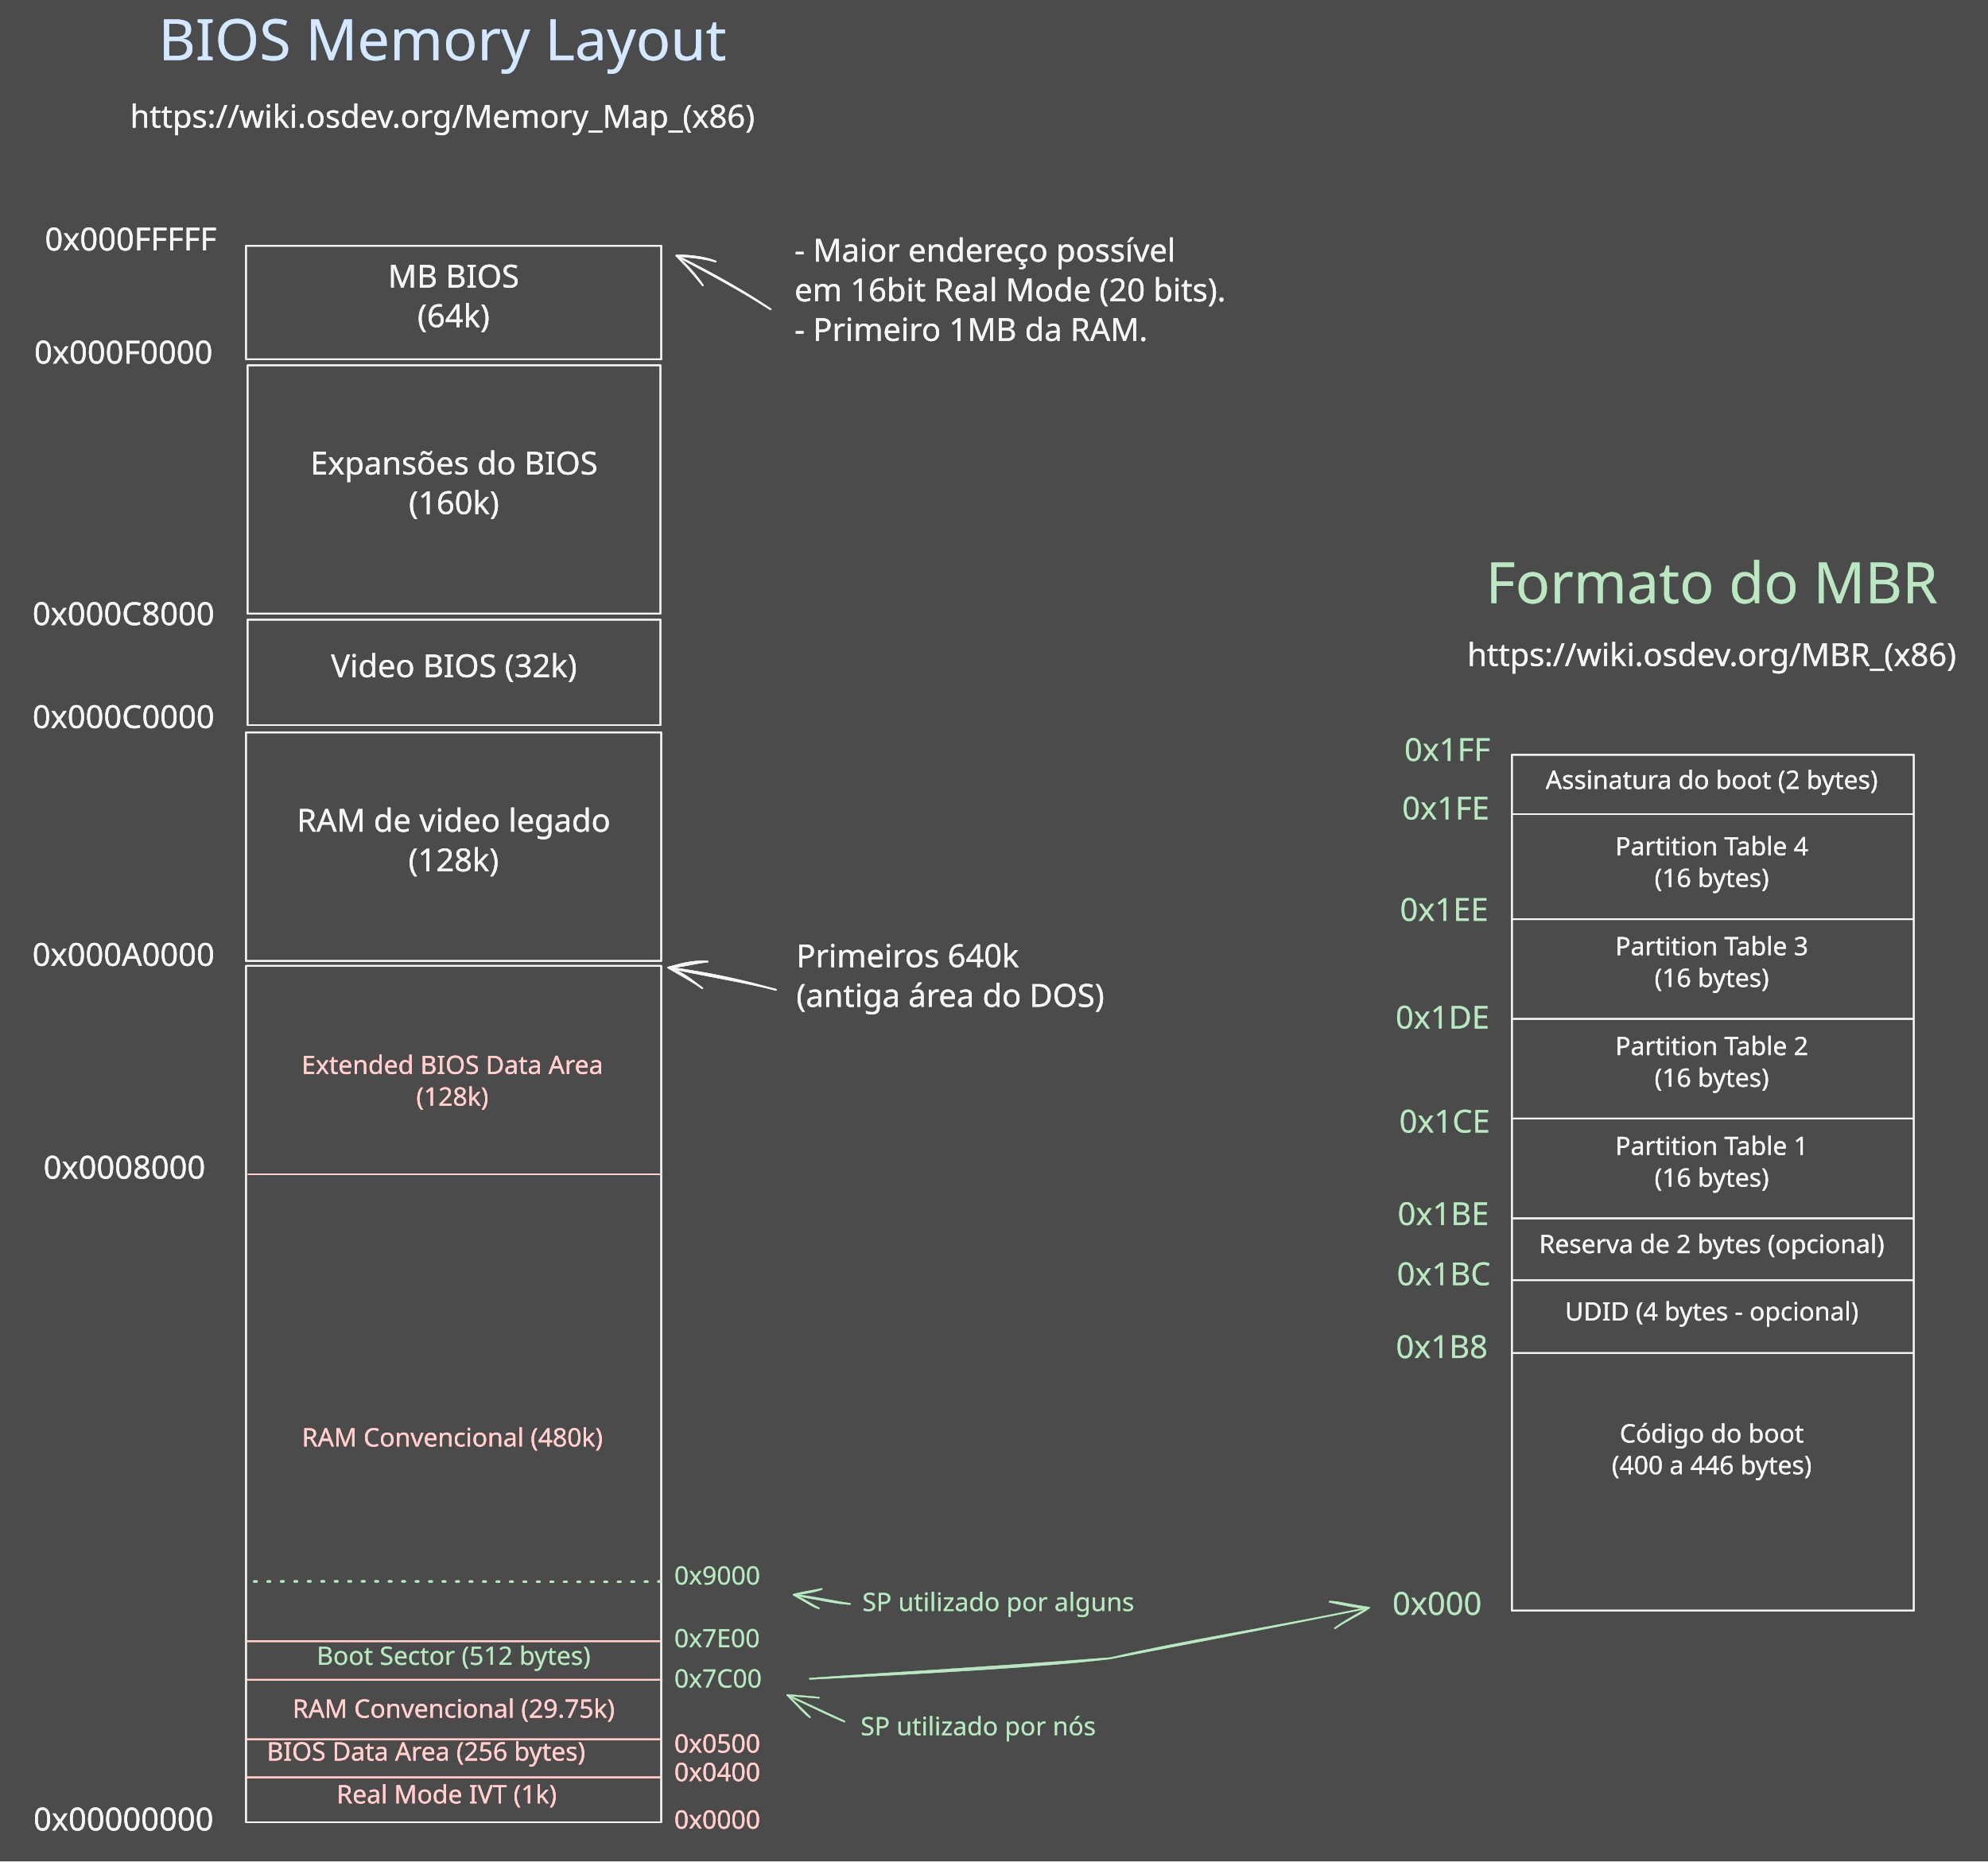
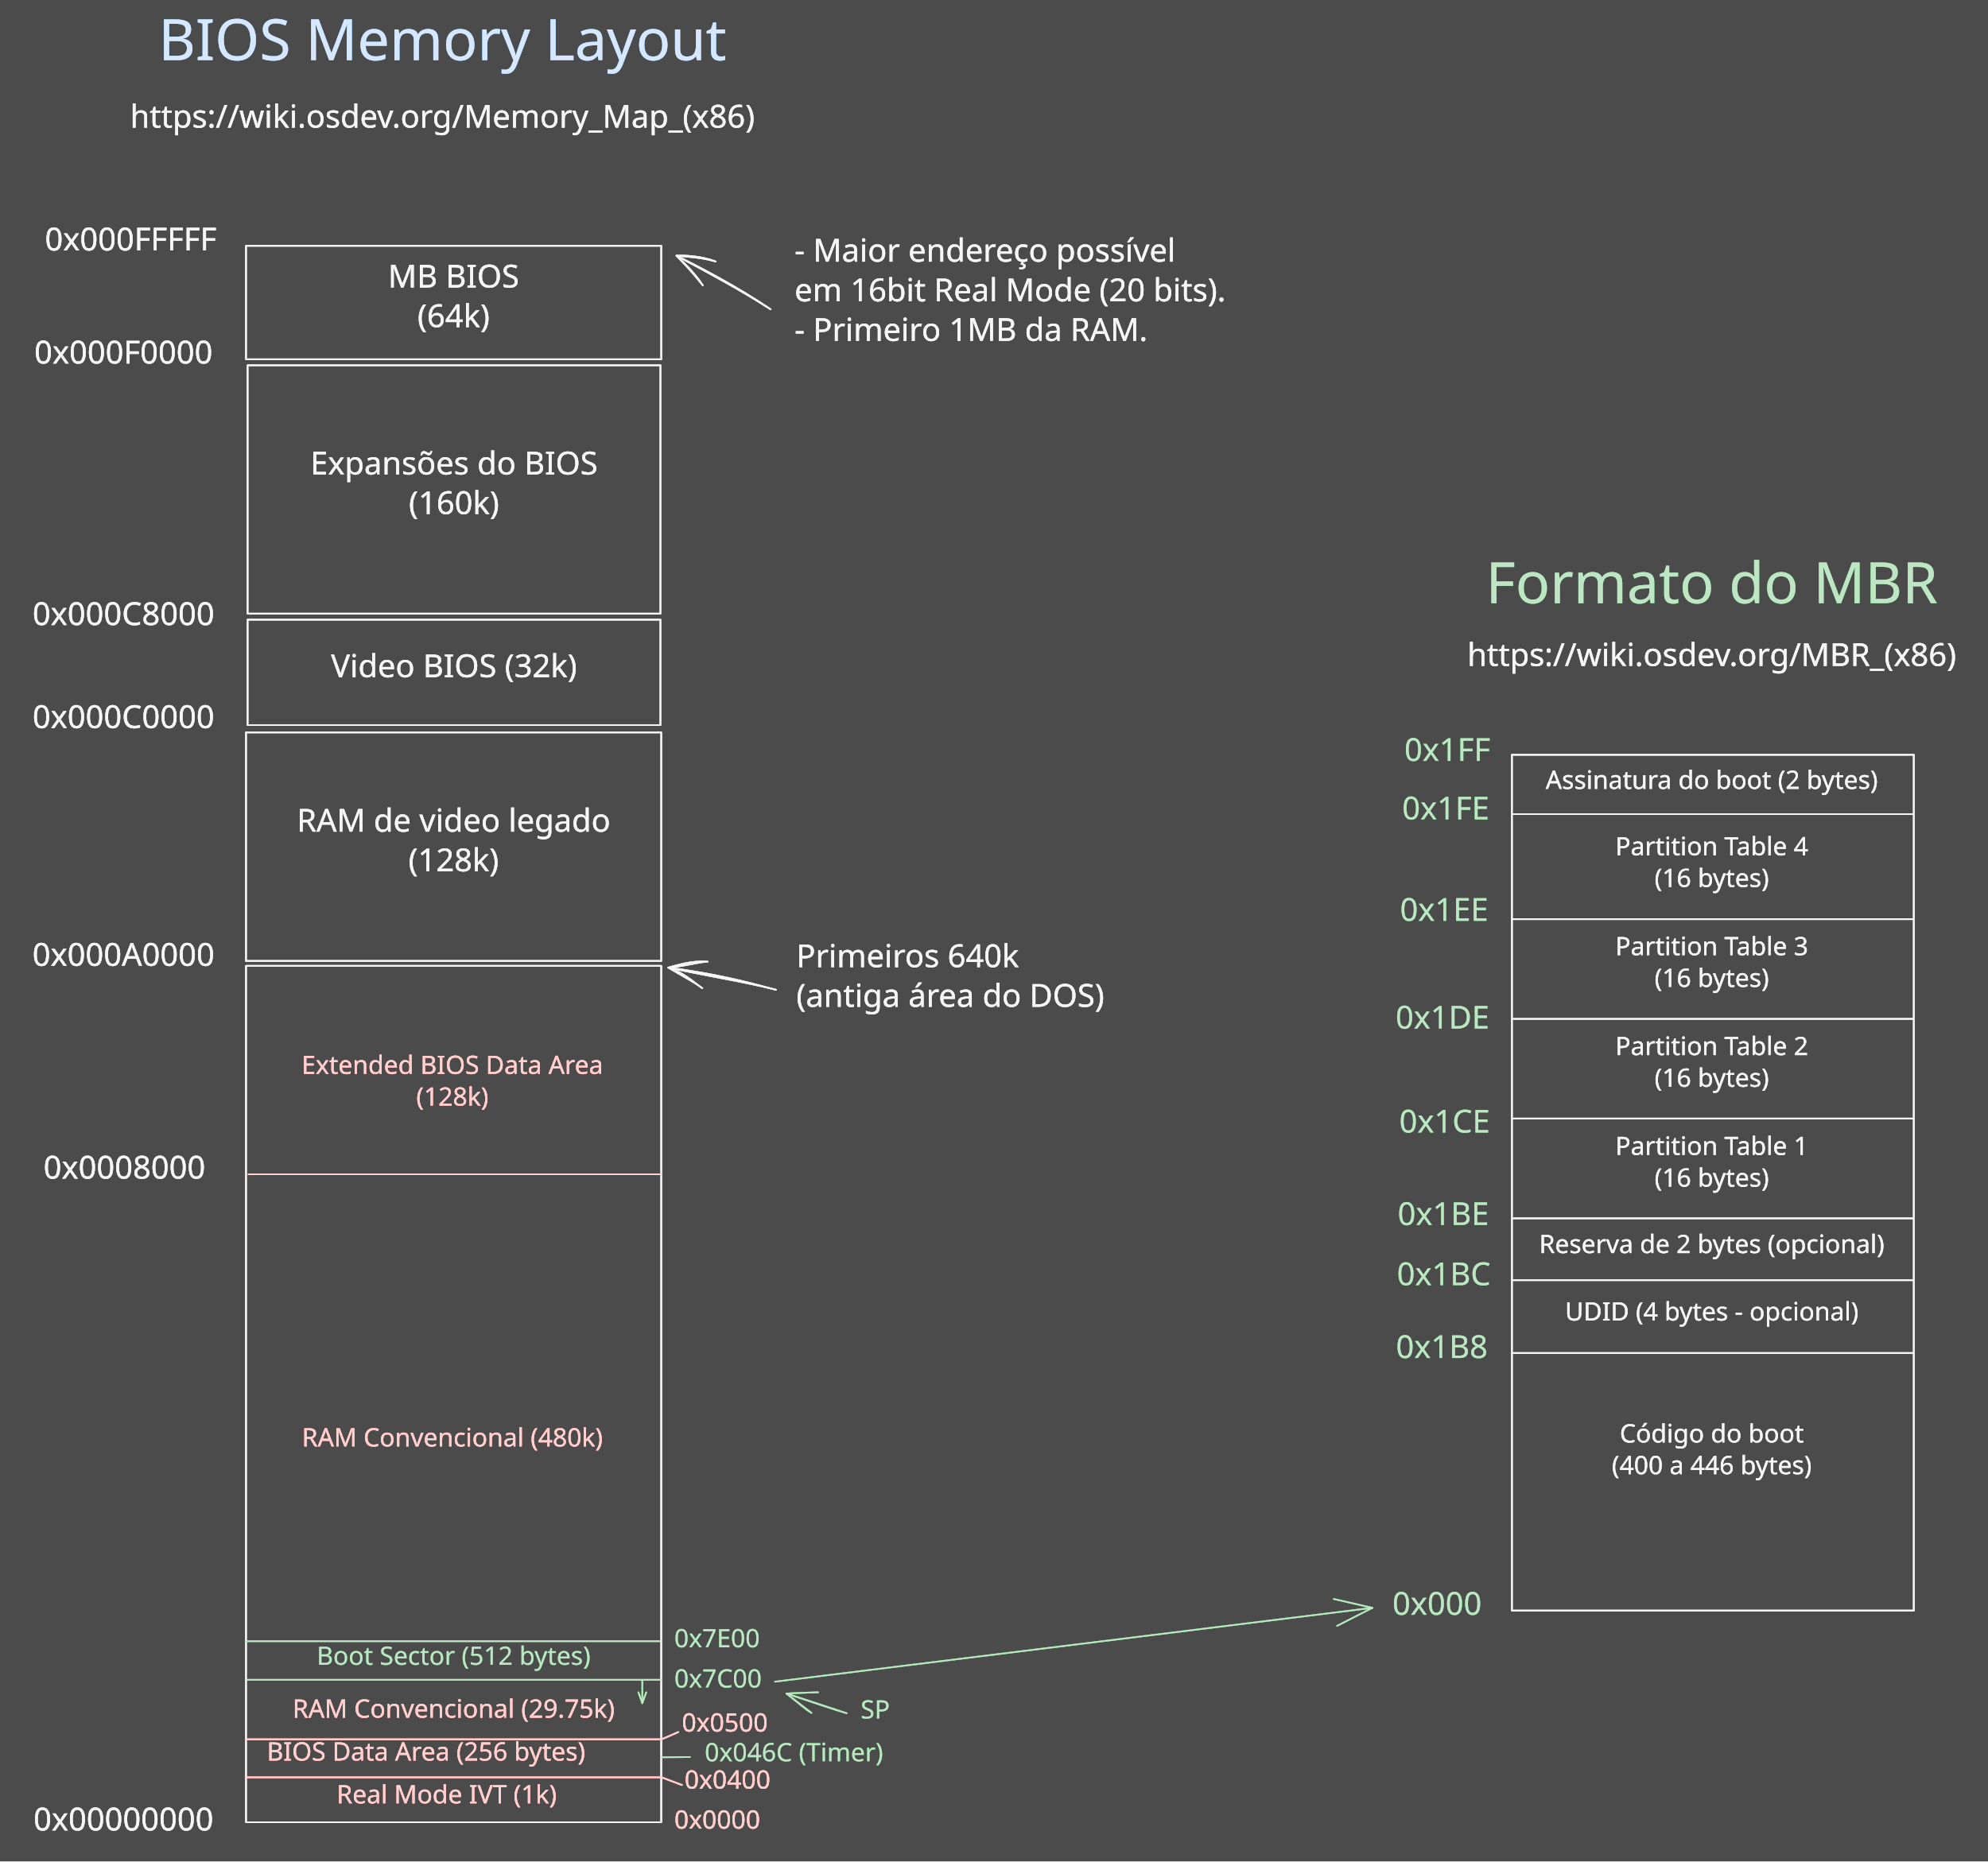
<svg xmlns="http://www.w3.org/2000/svg" version="1.1" viewBox="0 0 1253.99 1174.3" width="2507.981" height="2348.6" filter="invert(93%) hue-rotate(180deg)">
  <defs>
    <style class="style-fonts">
      @font-face {
        font-family: "Virgil";
        src: url("https://excalidraw.com/Virgil.woff2");
      }
      @font-face {
        font-family: "Cascadia";
        src: url("https://excalidraw.com/Cascadia.woff2");
      }
      @font-face {
        font-family: "Assistant";
        src: url("https://excalidraw.com/Assistant-Regular.woff2");
      }
    </style>
  </defs>
  <rect x="0" y="0" width="1253.99" height="1174.3" fill="#ffffff" />
  <g stroke-linecap="round" transform="translate(155.17 155.0708) rotate(0 130.963 35.80761)">
    <path d="M0 0 C76.74 0, 153.48 0, 261.93 0 M0 0 C93.9 0, 187.81 0, 261.93 0 M261.93 0 C261.93 18.02, 261.93 36.04, 261.93 71.62 M261.93 0 C261.93 19.91, 261.93 39.82, 261.93 71.62 M261.93 71.62 C170.5 71.62, 79.08 71.62, 0 71.62 M261.93 71.62 C195.09 71.62, 128.25 71.62, 0 71.62 M0 71.62 C0 45.66, 0 19.71, 0 0 M0 71.62 C0 46.85, 0 22.09, 0 0" stroke="#1e1e1e" stroke-width="1" fill="none" />
  </g>
  <g transform="translate(240.1497 165.8785) rotate(0 45.98333 25)">
    <text x="45.983" y="0" font-family="Virgil, Segoe UI Emoji" font-size="20px" fill="#1e1e1e" text-anchor="middle" style="white-space: pre;" direction="ltr" dominant-baseline="text-before-edge">MB BIOS</text>
    <text x="45.983" y="25" font-family="Virgil, Segoe UI Emoji" font-size="20px" fill="#1e1e1e" text-anchor="middle" style="white-space: pre;" direction="ltr" dominant-baseline="text-before-edge">(64k)</text>
  </g>
  <g stroke-linecap="round" transform="translate(155.17 462.0708) rotate(0 130.963 72.10149)">
    <path d="M0 0 C77.11 0, 154.22 0, 261.93 0 M0 0 C60.72 0, 121.43 0, 261.93 0 M261.93 0 C261.93 39.38, 261.93 78.76, 261.93 144.2 M261.93 0 C261.93 34.51, 261.93 69.02, 261.93 144.2 M261.93 144.2 C197.81 144.2, 133.69 144.2, 0 144.2 M261.93 144.2 C182.59 144.2, 103.26 144.2, 0 144.2 M0 144.2 C0 100.81, 0 57.42, 0 0 M0 144.2 C0 113.55, 0 82.9, 0 0" stroke="#1e1e1e" stroke-width="1" fill="none" />
  </g>
  <g transform="translate(183.8413 509.1723) rotate(0 102.2917 25)">
    <text x="102.292" y="0" font-family="Virgil, Segoe UI Emoji" font-size="20px" fill="#1e1e1e" text-anchor="middle" style="white-space: pre;" direction="ltr" dominant-baseline="text-before-edge">RAM de video legado</text>
    <text x="102.292" y="25" font-family="Virgil, Segoe UI Emoji" font-size="20px" fill="#1e1e1e" text-anchor="middle" style="white-space: pre;" direction="ltr" dominant-baseline="text-before-edge">(128k)</text>
  </g>
  <g stroke-linecap="round" transform="translate(155.17 609.3769) rotate(0 130.963 270.1354)">
    <path d="M0 0 C96.2 0, 192.39 0, 261.93 0 M0 0 C88.13 0, 176.26 0, 261.93 0 M261.93 0 C261.93 149.94, 261.93 299.88, 261.93 540.27 M261.93 0 C261.93 195.91, 261.93 391.83, 261.93 540.27 M261.93 540.27 C195.33 540.27, 128.73 540.27, 0 540.27 M261.93 540.27 C184.02 540.27, 106.11 540.27, 0 540.27 M0 540.27 C0 373.95, 0 207.62, 0 0 M0 540.27 C0 360.76, 0 181.25, 0 0" stroke="#1e1e1e" stroke-width="1" fill="none" />
  </g>
  <g transform="translate(20.60001 142.4719) rotate(0 61.85833 12.5)">
    <text x="61.858" y="0" font-family="Virgil, Segoe UI Emoji" font-size="20px" fill="#1e1e1e" text-anchor="middle" style="white-space: pre;" direction="ltr" dominant-baseline="text-before-edge">0x000FFFFF</text>
  </g>
  <g transform="translate(501.195 149.5415) rotate(0 147.375 37.5)">
    <text x="0" y="0" font-family="Virgil, Segoe UI Emoji" font-size="20px" fill="#1e1e1e" text-anchor="start" style="white-space: pre;" direction="ltr" dominant-baseline="text-before-edge">- Maior endereço possível</text>
    <text x="0" y="25" font-family="Virgil, Segoe UI Emoji" font-size="20px" fill="#1e1e1e" text-anchor="start" style="white-space: pre;" direction="ltr" dominant-baseline="text-before-edge">em 16bit Real Mode (20 bits).</text>
    <text x="0" y="50" font-family="Virgil, Segoe UI Emoji" font-size="20px" fill="#1e1e1e" text-anchor="start" style="white-space: pre;" direction="ltr" dominant-baseline="text-before-edge">- Primeiro 1MB da RAM.</text>
  </g>
  <g transform="translate(11.46667 213.8088) rotate(0 66.425 12.5)">
    <text x="66.425" y="0" font-family="Virgil, Segoe UI Emoji" font-size="20px" fill="#1e1e1e" text-anchor="middle" style="white-space: pre;" direction="ltr" dominant-baseline="text-before-edge">0x000F0000</text>
  </g>
  <g transform="translate(10.76667 443.8088) rotate(0 67.125 12.5)">
    <text x="67.125" y="0" font-family="Virgil, Segoe UI Emoji" font-size="20px" fill="#1e1e1e" text-anchor="middle" style="white-space: pre;" direction="ltr" dominant-baseline="text-before-edge">0x000C0000</text>
  </g>
  <g transform="translate(10 378.8088) rotate(0 67.89167 12.5)">
    <text x="67.892" y="0" font-family="Virgil, Segoe UI Emoji" font-size="20px" fill="#1e1e1e" text-anchor="middle" style="white-space: pre;" direction="ltr" dominant-baseline="text-before-edge">0x000C8000</text>
  </g>
  <g transform="translate(10.65 593.8088) rotate(0 67.24167 12.5)">
    <text x="67.242" y="0" font-family="Virgil, Segoe UI Emoji" font-size="20px" fill="#1e1e1e" text-anchor="middle" style="white-space: pre;" direction="ltr" dominant-baseline="text-before-edge">0x000A0000</text>
  </g>
  <g transform="translate(10.325 1139.3) rotate(0 67.56667 12.5)">
    <text x="67.567" y="0" font-family="Virgil, Segoe UI Emoji" font-size="20px" fill="#1e1e1e" text-anchor="middle" style="white-space: pre;" direction="ltr" dominant-baseline="text-before-edge">0x00000000</text>
  </g>
  <g transform="translate(873.3276 1003.252) rotate(0 33.15 12.5)">
    <text x="33.15" y="0" font-family="Virgil, Segoe UI Emoji" font-size="20px" fill="#2f9e44" text-anchor="middle" style="white-space: pre;" direction="ltr" dominant-baseline="text-before-edge">0x000</text>
  </g>
  <g transform="translate(879.3776 841.252) rotate(0 30.125 12.5)">
    <text x="30.125" y="0" font-family="Virgil, Segoe UI Emoji" font-size="20px" fill="#2f9e44" text-anchor="middle" style="white-space: pre;" direction="ltr" dominant-baseline="text-before-edge">0x1B8</text>
  </g>
  <g transform="translate(881.7942 795.3029) rotate(0 28.91667 12.5)">
    <text x="28.917" y="0" font-family="Virgil, Segoe UI Emoji" font-size="20px" fill="#2f9e44" text-anchor="middle" style="white-space: pre;" direction="ltr" dominant-baseline="text-before-edge">0x1BC</text>
  </g>
  <g transform="translate(881.1942 757.3537) rotate(0 29.21667 12.5)">
    <text x="29.217" y="0" font-family="Virgil, Segoe UI Emoji" font-size="20px" fill="#2f9e44" text-anchor="middle" style="white-space: pre;" direction="ltr" dominant-baseline="text-before-edge">0x1BE</text>
  </g>
  <g transform="translate(882.8442 699.0112) rotate(0 28.39167 12.5)">
    <text x="28.392" y="0" font-family="Virgil, Segoe UI Emoji" font-size="20px" fill="#2f9e44" text-anchor="middle" style="white-space: pre;" direction="ltr" dominant-baseline="text-before-edge">0x1CE</text>
  </g>
  <g transform="translate(880.1276 633.4046) rotate(0 29.75 12.5)">
    <text x="29.75" y="0" font-family="Virgil, Segoe UI Emoji" font-size="20px" fill="#2f9e44" text-anchor="middle" style="white-space: pre;" direction="ltr" dominant-baseline="text-before-edge">0x1DE</text>
  </g>
  <g transform="translate(882.2442 565.43) rotate(0 28.69167 12.5)">
    <text x="28.692" y="0" font-family="Virgil, Segoe UI Emoji" font-size="20px" fill="#2f9e44" text-anchor="middle" style="white-space: pre;" direction="ltr" dominant-baseline="text-before-edge">0x1EE</text>
  </g>
  <g transform="translate(884.2442 501.4555) rotate(0 27.69167 12.5)">
    <text x="27.692" y="0" font-family="Virgil, Segoe UI Emoji" font-size="20px" fill="#2f9e44" text-anchor="middle" style="white-space: pre;" direction="ltr" dominant-baseline="text-before-edge">0x1FE</text>
  </g>
  <g transform="translate(886.2442 464.5361) rotate(0 26.69167 12.5)">
    <text x="26.692" y="0" font-family="Virgil, Segoe UI Emoji" font-size="20px" fill="#2f9e44" text-anchor="middle" style="white-space: pre;" direction="ltr" dominant-baseline="text-before-edge">0x1FF</text>
  </g>
  <g transform="translate(961.9736 485.283) rotate(0 117.7833 10)">
    <text x="117.783" y="0" font-family="Virgil, Segoe UI Emoji" font-size="16px" fill="#1e1e1e" text-anchor="middle" style="white-space: pre;" direction="ltr" dominant-baseline="text-before-edge">Assinatura do boot (2 bytes)</text>
  </g>
  <g transform="translate(960.8486 778.134) rotate(0 118.9083 10)">
    <text x="118.908" y="0" font-family="Virgil, Segoe UI Emoji" font-size="16px" fill="#1e1e1e" text-anchor="middle" style="white-space: pre;" direction="ltr" dominant-baseline="text-before-edge">Reserva de 2 bytes (opcional)</text>
  </g>
  <g transform="translate(975.9902 820.6915) rotate(0 103.7667 10)">
    <text x="103.767" y="0" font-family="Virgil, Segoe UI Emoji" font-size="16px" fill="#1e1e1e" text-anchor="middle" style="white-space: pre;" direction="ltr" dominant-baseline="text-before-edge">UDID (4 bytes - opcional)</text>
  </g>
  <g transform="translate(1003.89 897.6337) rotate(0 75.86667 20)">
    <text x="75.867" y="0" font-family="Virgil, Segoe UI Emoji" font-size="16px" fill="#1e1e1e" text-anchor="middle" style="white-space: pre;" direction="ltr" dominant-baseline="text-before-edge">Código do boot</text>
    <text x="75.867" y="20" font-family="Virgil, Segoe UI Emoji" font-size="16px" fill="#1e1e1e" text-anchor="middle" style="white-space: pre;" direction="ltr" dominant-baseline="text-before-edge">(400 a 446 bytes)</text>
  </g>
  <g transform="translate(930.8736 352.6337) rotate(0 148.8833 22.5)">
    <text x="148.883" y="0" font-family="Virgil, Segoe UI Emoji" font-size="36px" fill="#2f9e44" text-anchor="middle" style="white-space: pre;" direction="ltr" dominant-baseline="text-before-edge">Formato do MBR</text>
  </g>
  <g transform="translate(915.5236 404.6337) rotate(0 164.2333 12.5)">
    <text x="164.233" y="0" font-family="Virgil, Segoe UI Emoji" font-size="20px" fill="#1e1e1e" text-anchor="middle" style="white-space: pre;" direction="ltr" dominant-baseline="text-before-edge">https://wiki.osdev.org/MBR_(x86)</text>
  </g>
  <g transform="translate(1009.565 527.1918) rotate(0 70.19167 20)">
    <text x="70.192" y="0" font-family="Virgil, Segoe UI Emoji" font-size="16px" fill="#1e1e1e" text-anchor="middle" style="white-space: pre;" direction="ltr" dominant-baseline="text-before-edge">Partition Table 4</text>
    <text x="70.192" y="20" font-family="Virgil, Segoe UI Emoji" font-size="16px" fill="#1e1e1e" text-anchor="middle" style="white-space: pre;" direction="ltr" dominant-baseline="text-before-edge">(16 bytes)</text>
  </g>
  <g transform="translate(1009.232 590.2111) rotate(0 70.525 20)">
    <text x="70.525" y="0" font-family="Virgil, Segoe UI Emoji" font-size="16px" fill="#1e1e1e" text-anchor="middle" style="white-space: pre;" direction="ltr" dominant-baseline="text-before-edge">Partition Table 3</text>
    <text x="70.525" y="20" font-family="Virgil, Segoe UI Emoji" font-size="16px" fill="#1e1e1e" text-anchor="middle" style="white-space: pre;" direction="ltr" dominant-baseline="text-before-edge">(16 bytes)</text>
  </g>
  <g transform="translate(1008.982 653.2303) rotate(0 70.775 20)">
    <text x="70.775" y="0" font-family="Virgil, Segoe UI Emoji" font-size="16px" fill="#1e1e1e" text-anchor="middle" style="white-space: pre;" direction="ltr" dominant-baseline="text-before-edge">Partition Table 2</text>
    <text x="70.775" y="20" font-family="Virgil, Segoe UI Emoji" font-size="16px" fill="#1e1e1e" text-anchor="middle" style="white-space: pre;" direction="ltr" dominant-baseline="text-before-edge">(16 bytes)</text>
  </g>
  <g transform="translate(1012.515 716.2496) rotate(0 67.24167 20)">
    <text x="67.242" y="0" font-family="Virgil, Segoe UI Emoji" font-size="16px" fill="#1e1e1e" text-anchor="middle" style="white-space: pre;" direction="ltr" dominant-baseline="text-before-edge">Partition Table 1</text>
    <text x="67.242" y="20" font-family="Virgil, Segoe UI Emoji" font-size="16px" fill="#1e1e1e" text-anchor="middle" style="white-space: pre;" direction="ltr" dominant-baseline="text-before-edge">(16 bytes)</text>
  </g>
  <g transform="translate(17.04926 728.067) rotate(0 61.45 12.5)">
    <text x="61.45" y="0" font-family="Virgil, Segoe UI Emoji" font-size="20px" fill="#1e1e1e" text-anchor="middle" style="white-space: pre;" direction="ltr" dominant-baseline="text-before-edge">0x0008000</text>
  </g>
  <g transform="translate(425.325 1141.255) rotate(0 32 10)">
    <text x="0" y="0" font-family="Virgil, Segoe UI Emoji" font-size="16px" fill="#e03131" text-anchor="start" style="white-space: pre;" direction="ltr" dominant-baseline="text-before-edge">0x0000</text>
  </g>
  <g transform="translate(212.3504 1125.313) rotate(0 75.725 10)">
    <text x="0" y="0" font-family="Virgil, Segoe UI Emoji" font-size="16px" fill="#e03131" text-anchor="start" style="white-space: pre;" direction="ltr" dominant-baseline="text-before-edge">Real Mode IVT (1k)</text>
  </g>
  <g transform="translate(168.3504 1098.313) rotate(0 119.5 10)">
    <text x="0" y="0" font-family="Virgil, Segoe UI Emoji" font-size="16px" fill="#e03131" text-anchor="start" style="white-space: pre;" direction="ltr" dominant-baseline="text-before-edge">BIOS Data Area (256 bytes)</text>
  </g>
  <g transform="translate(182.4513 1071.261) rotate(0 103.7 10)">
    <text x="103.7" y="0" font-family="Virgil, Segoe UI Emoji" font-size="16px" fill="#e03131" text-anchor="middle" style="white-space: pre;" direction="ltr" dominant-baseline="text-before-edge">RAM Convencional (29.75k)</text>
  </g>
  <g transform="translate(186.9257 900.134) rotate(0 98.425 10)">
    <text x="98.425" y="0" font-family="Virgil, Segoe UI Emoji" font-size="16px" fill="#e03131" text-anchor="middle" style="white-space: pre;" direction="ltr" dominant-baseline="text-before-edge">RAM Convencional (480k)</text>
  </g>
  <g transform="translate(176.684 665.134) rotate(0 108.6667 20)">
    <text x="108.667" y="0" font-family="Virgil, Segoe UI Emoji" font-size="16px" fill="#e03131" text-anchor="middle" style="white-space: pre;" direction="ltr" dominant-baseline="text-before-edge">Extended BIOS Data Area</text>
    <text x="108.667" y="20" font-family="Virgil, Segoe UI Emoji" font-size="16px" fill="#e03131" text-anchor="middle" style="white-space: pre;" direction="ltr" dominant-baseline="text-before-edge">(128k)</text>
  </g>
  <g transform="translate(189.4263 1037.914) rotate(0 96.725 10)">
    <text x="96.725" y="0" font-family="Virgil, Segoe UI Emoji" font-size="16px" fill="#2f9e44" text-anchor="middle" style="white-space: pre;" direction="ltr" dominant-baseline="text-before-edge">Boot Sector (512 bytes)</text>
  </g>
-   <g transform="translate(425.325 1111.255) rotate(0 31.61667 10)">
+   <g transform="translate(431.798 1116.039) rotate(0 31.61667 10)">
    <text x="0" y="0" font-family="Virgil, Segoe UI Emoji" font-size="16px" fill="#e03131" text-anchor="start" style="white-space: pre;" direction="ltr" dominant-baseline="text-before-edge">0x0400</text>
  </g>
-   <g transform="translate(425.325 1093.255) rotate(0 31.44167 10)">
+   <g transform="translate(430.1094 1080.027) rotate(0 31.44167 10)">
    <text x="0" y="0" font-family="Virgil, Segoe UI Emoji" font-size="16px" fill="#e03131" text-anchor="start" style="white-space: pre;" direction="ltr" dominant-baseline="text-before-edge">0x0500</text>
  </g>
  <g transform="translate(425.325 1052.255) rotate(0 30.45 10)">
    <text x="0" y="0" font-family="Virgil, Segoe UI Emoji" font-size="16px" fill="#2f9e44" text-anchor="start" style="white-space: pre;" direction="ltr" dominant-baseline="text-before-edge">0x7C00</text>
  </g>
  <g transform="translate(425.325 1026.854) rotate(0 30.69167 10)">
    <text x="0" y="0" font-family="Virgil, Segoe UI Emoji" font-size="16px" fill="#2f9e44" text-anchor="start" style="white-space: pre;" direction="ltr" dominant-baseline="text-before-edge">0x7E00</text>
-   </g>
-   <g transform="translate(425.325 987.2547) rotate(0 31.375 10)">
-     <text x="0" y="0" font-family="Virgil, Segoe UI Emoji" font-size="16px" fill="#2f9e44" text-anchor="start" style="white-space: pre;" direction="ltr" dominant-baseline="text-before-edge">0x9000</text>
  </g>
  <g stroke-linecap="round" transform="translate(156.167 230.4554) rotate(0 130.2049 78.34888)">
    <path d="M0 0 C76.83 0, 153.65 0, 260.41 0 M0 0 C53.57 0, 107.14 0, 260.41 0 M260.41 0 C260.41 47.76, 260.41 95.53, 260.41 156.7 M260.41 0 C260.41 62.22, 260.41 124.44, 260.41 156.7 M260.41 156.7 C186.6 156.7, 112.79 156.7, 0 156.7 M260.41 156.7 C176.5 156.7, 92.6 156.7, 0 156.7 M0 156.7 C0 119.15, 0 81.61, 0 0 M0 156.7 C0 105.34, 0 53.98, 0 0" stroke="#1e1e1e" stroke-width="1" fill="none" />
  </g>
  <g transform="translate(188.5802 283.8043) rotate(0 97.79166 25)">
    <text x="97.792" y="0" font-family="Virgil, Segoe UI Emoji" font-size="20px" fill="#1e1e1e" text-anchor="middle" style="white-space: pre;" direction="ltr" dominant-baseline="text-before-edge">Expansões do BIOS</text>
    <text x="97.792" y="25" font-family="Virgil, Segoe UI Emoji" font-size="20px" fill="#1e1e1e" text-anchor="middle" style="white-space: pre;" direction="ltr" dominant-baseline="text-before-edge">(160k)</text>
  </g>
  <g stroke-linecap="round" transform="translate(156.167 390.9406) rotate(0 130.2049 33.26421)">
    <path d="M0 0 C86.91 0, 173.82 0, 260.41 0 M0 0 C100.89 0, 201.77 0, 260.41 0 M260.41 0 C260.41 19.48, 260.41 38.96, 260.41 66.53 M260.41 0 C260.41 20.23, 260.41 40.46, 260.41 66.53 M260.41 66.53 C197.36 66.53, 134.31 66.53, 0 66.53 M260.41 66.53 C195.17 66.53, 129.93 66.53, 0 66.53 M0 66.53 C0 46.52, 0 26.5, 0 0 M0 66.53 C0 50.07, 0 33.6, 0 0" stroke="#1e1e1e" stroke-width="1" fill="none" />
  </g>
  <g transform="translate(199.9302 411.7048) rotate(0 86.44167 12.5)">
    <text x="86.442" y="0" font-family="Virgil, Segoe UI Emoji" font-size="20px" fill="#1e1e1e" text-anchor="middle" style="white-space: pre;" direction="ltr" dominant-baseline="text-before-edge">Video BIOS (32k)</text>
  </g>
  <g stroke-linecap="round">
    <g transform="translate(416.5942 1121.349) rotate(0 -130.8228 0)">
      <path d="M0 0 C-102.96 0, -205.92 0, -261.65 0 M0 0 C-64.09 0, -128.18 0, -261.65 0" stroke="#e03131" stroke-width="1" fill="none" />
    </g>
  </g>
  <mask />
  <g stroke-linecap="round">
    <g transform="translate(416.5942 1097.349) rotate(0 -130.8228 0)">
      <path d="M0 0 C-86.56 0, -173.12 0, -261.65 0 M0 0 C-100.72 0, -201.44 0, -261.65 0" stroke="#e03131" stroke-width="1" fill="none" />
    </g>
  </g>
  <mask />
  <g stroke-linecap="round">
    <g transform="translate(417.3948 1059.798) rotate(0 -130.8228 0)">
-       <path d="M0 0 C-57.2 0, -114.39 0, -261.65 0 M0 0 C-62.32 0, -124.64 0, -261.65 0" stroke="#e03131" stroke-width="1" fill="none" />
+       <path d="M0 0 C-57.2 0, -114.39 0, -261.65 0 M0 0 C-62.32 0, -124.64 0, -261.65 0" stroke="#2f9e44" stroke-width="1" fill="none" />
    </g>
  </g>
  <mask />
  <g stroke-linecap="round">
    <g transform="translate(416.5942 1035.439) rotate(0 -130.8228 0)">
-       <path d="M0 0 C-71.18 0, -142.37 0, -261.65 0 M0 0 C-53.49 0, -106.98 0, -261.65 0" stroke="#e03131" stroke-width="1" fill="none" />
+       <path d="M0 0 C-71.18 0, -142.37 0, -261.65 0 M0 0 C-53.49 0, -106.98 0, -261.65 0" stroke="#2f9e44" stroke-width="1" fill="none" />
    </g>
  </g>
  <mask />
  <g stroke-linecap="round">
    <g transform="translate(417.2018 740.8397) rotate(0 -130.1858 0)">
      <path d="M0 0 C-103.7 0, -207.4 0, -260.37 0 M0 0 C-94.52 0, -189.05 0, -260.37 0" stroke="#e03131" stroke-width="1" fill="none" />
    </g>
  </g>
  <mask />
-   <g stroke-linecap="round">
-     <g transform="translate(536.1761 1011.915) rotate(0 -17.74409 -2.890197)">
-       <path d="M0 0 C-8.03 -0.42, -14.49 -1.85, -35.49 -5.78 M0 0 C-9.26 -1.22, -18.14 -3.58, -35.49 -5.78" stroke="#2f9e44" stroke-width="1" fill="none" />
-     </g>
-     <g transform="translate(536.1761 1011.915) rotate(0 -17.74409 -2.890197)">
-       <path d="M-17.88 -9.42 C-22.03 -7.97, -24.8 -7.37, -35.49 -5.78 M-17.88 -9.42 C-22.49 -8.2, -26.8 -8.04, -35.49 -5.78" stroke="#2f9e44" stroke-width="1" fill="none" />
-     </g>
-     <g transform="translate(536.1761 1011.915) rotate(0 -17.74409 -2.890197)">
-       <path d="M-19.66 2.75 C-23.48 1.61, -25.87 -0.38, -35.49 -5.78 M-19.66 2.75 C-23.88 0.85, -27.72 -2.12, -35.49 -5.78" stroke="#2f9e44" stroke-width="1" fill="none" />
-     </g>
-   </g>
-   <mask />
-   <g transform="translate(543.9512 1003.968) rotate(0 91.58334 10)">
-     <text x="0" y="0" font-family="Virgil, Segoe UI Emoji" font-size="16px" fill="#2f9e44" text-anchor="start" style="white-space: pre;" direction="ltr" dominant-baseline="text-before-edge">SP utilizado por alguns</text>
-   </g>
-   <g transform="translate(542.8584 1082.365) rotate(0 80.03333 10)">
-     <text x="0" y="0" font-family="Virgil, Segoe UI Emoji" font-size="16px" fill="#2f9e44" text-anchor="start" style="white-space: pre;" direction="ltr" dominant-baseline="text-before-edge">SP utilizado por nós</text>
-   </g>
-   <g stroke-linecap="round">
-     <g transform="translate(532.6614 1086.116) rotate(0 -17.94425 -8.308318)">
-       <path d="M0 0 C-8.44 -3.4, -15.02 -6.91, -35.89 -16.62 M0 0 C-13.24 -6.13, -26.74 -12.52, -35.89 -16.62" stroke="#2f9e44" stroke-width="1" fill="none" />
-     </g>
-     <g transform="translate(532.6614 1086.116) rotate(0 -17.94425 -8.308318)">
-       <path d="M-16.18 -15.05 C-21.21 -15.41, -24.48 -15.83, -35.89 -16.62 M-16.18 -15.05 C-23.45 -15.61, -30.97 -16.43, -35.89 -16.62" stroke="#2f9e44" stroke-width="1" fill="none" />
-     </g>
-     <g transform="translate(532.6614 1086.116) rotate(0 -17.94425 -8.308318)">
-       <path d="M-21.79 -2.75 C-25.72 -5.65, -27.84 -8.6, -35.89 -16.62 M-21.79 -2.75 C-26.98 -7.85, -32.42 -13.22, -35.89 -16.62" stroke="#2f9e44" stroke-width="1" fill="none" />
+   <g transform="translate(542.8584 1071.782) rotate(0 10.15833 10)">
+     <text x="0" y="0" font-family="Virgil, Segoe UI Emoji" font-size="16px" fill="#2f9e44" text-anchor="start" style="white-space: pre;" direction="ltr" dominant-baseline="text-before-edge">SP</text>
+   </g>
+   <g stroke-linecap="round">
+     <g transform="translate(534.0724 1080.887) rotate(0 -19.00256 -6.201409)">
+       <path d="M0 0 C-8.85 -2.52, -15.87 -5.17, -38.01 -12.4 M0 0 C-14.03 -4.57, -28.31 -9.4, -38.01 -12.4" stroke="#2f9e44" stroke-width="1" fill="none" />
+     </g>
+     <g transform="translate(534.0724 1080.887) rotate(0 -19.00256 -6.201409)">
+       <path d="M-18.03 -13.21 C-23.12 -13.08, -26.43 -13.01, -38.01 -12.4 M-18.03 -13.21 C-25.41 -12.88, -33.03 -12.83, -38.01 -12.4" stroke="#2f9e44" stroke-width="1" fill="none" />
+     </g>
+     <g transform="translate(534.0724 1080.887) rotate(0 -19.00256 -6.201409)">
+       <path d="M-22.19 -0.18 C-26.48 -2.74, -28.93 -5.35, -38.01 -12.4 M-22.19 -0.18 C-28.01 -4.67, -34.09 -9.43, -38.01 -12.4" stroke="#2f9e44" stroke-width="1" fill="none" />
    </g>
  </g>
  <mask />
  <g stroke-linecap="round">
    <g transform="translate(486.1085 195.1495) rotate(0 -29.6863 -16.91131)">
      <path d="M0 0 C-22.77 -15.39, -46.66 -27.49, -59.37 -33.82 M0 0 C-12.66 -8.06, -24.5 -15.23, -59.37 -33.82" stroke="#1e1e1e" stroke-width="1" fill="none" />
    </g>
    <g transform="translate(486.1085 195.1495) rotate(0 -29.6863 -16.91131)">
      <path d="M-34.64 -30.15 C-43.83 -33.64, -54.32 -34.08, -59.37 -33.82 M-34.64 -30.15 C-40.15 -31.77, -44.81 -32.68, -59.37 -33.82" stroke="#1e1e1e" stroke-width="1" fill="none" />
    </g>
    <g transform="translate(486.1085 195.1495) rotate(0 -29.6863 -16.91131)">
      <path d="M-42.79 -15.11 C-48.92 -24.37, -56.26 -30.62, -59.37 -33.82 M-42.79 -15.11 C-46.59 -19.8, -49.56 -23.83, -59.37 -33.82" stroke="#1e1e1e" stroke-width="1" fill="none" />
    </g>
  </g>
  <mask />
  <g transform="translate(91.37648 10) rotate(0 187.6917 22.5)">
    <text x="187.692" y="0" font-family="Virgil, Segoe UI Emoji" font-size="36px" fill="#1971c2" text-anchor="middle" style="white-space: pre;" direction="ltr" dominant-baseline="text-before-edge">BIOS Memory Layout</text>
  </g>
  <g transform="translate(75.0348 65) rotate(0 204.0333 12.5)">
    <text x="204.033" y="0" font-family="Virgil, Segoe UI Emoji" font-size="20px" fill="#1e1e1e" text-anchor="middle" style="white-space: pre;" direction="ltr" dominant-baseline="text-before-edge">https://wiki.osdev.org/Memory_Map_(x86)</text>
  </g>
  <g transform="translate(502.3206 594.6591) rotate(0 107.8 25)">
    <text x="0" y="0" font-family="Virgil, Segoe UI Emoji" font-size="20px" fill="#1e1e1e" text-anchor="start" style="white-space: pre;" direction="ltr" dominant-baseline="text-before-edge">Primeiros 640k</text>
    <text x="0" y="25" font-family="Virgil, Segoe UI Emoji" font-size="20px" fill="#1e1e1e" text-anchor="start" style="white-space: pre;" direction="ltr" dominant-baseline="text-before-edge">(antiga área do DOS)</text>
  </g>
  <g stroke-linecap="round">
-     <g transform="translate(416.8445 997.772) rotate(0 -130.6846 0)">
-       <path d="M0 0 C-62.16 0.62, -125.72 -0.43, -261.37 0" stroke="#2f9e44" stroke-width="1.5" fill="none" stroke-dasharray="1.5 7" />
-     </g>
-   </g>
-   <mask />
-   <g stroke-linecap="round">
    <g transform="translate(489.456 624.46) rotate(0 -33.92067 -6.994021)">
      <path d="M0 0 C-20.48 -5.47, -37.38 -9.84, -67.84 -13.99 M0 0 C-17.4 -4.56, -34.28 -7.04, -67.84 -13.99" stroke="#1e1e1e" stroke-width="1" fill="none" />
    </g>
    <g transform="translate(489.456 624.46) rotate(0 -33.92067 -6.994021)">
      <path d="M-43.13 -17.77 C-51.32 -18.07, -55.91 -17.36, -67.84 -13.99 M-43.13 -17.77 C-49.44 -17.47, -55.07 -15.31, -67.84 -13.99" stroke="#1e1e1e" stroke-width="1" fill="none" />
    </g>
    <g transform="translate(489.456 624.46) rotate(0 -33.92067 -6.994021)">
      <path d="M-46.48 -1 C-53.69 -6.08, -57.33 -10.16, -67.84 -13.99 M-46.48 -1 C-51.77 -5.05, -56.52 -7.27, -67.84 -13.99" stroke="#1e1e1e" stroke-width="1" fill="none" />
    </g>
  </g>
  <mask />
  <g stroke-linecap="round" transform="translate(953.6734 476.1921) rotate(0 126.7583 269.9721)">
    <path d="M0 0 C98.67 0, 197.34 0, 253.52 0 M0 0 C89.92 0, 179.84 0, 253.52 0 M253.52 0 C253.52 120.36, 253.52 240.72, 253.52 539.94 M253.52 0 C253.52 159.79, 253.52 319.58, 253.52 539.94 M253.52 539.94 C154.91 539.94, 56.29 539.94, 0 539.94 M253.52 539.94 C192.99 539.94, 132.47 539.94, 0 539.94 M0 539.94 C0 340.05, 0 140.16, 0 0 M0 539.94 C0 326.84, 0 113.74, 0 0" stroke="#1e1e1e" stroke-width="1" fill="none" />
  </g>
  <g stroke-linecap="round">
    <g transform="translate(954.564 853.6424) rotate(0 126.2357 0)">
      <path d="M0 0 C89.68 0, 179.37 0, 252.47 0 M0 0 C64.74 0, 129.47 0, 252.47 0" stroke="#1e1e1e" stroke-width="1" fill="none" />
    </g>
  </g>
  <mask />
  <g stroke-linecap="round">
    <g transform="translate(954.564 807.6424) rotate(0 126.2357 0)">
      <path d="M0 0 C83.41 0, 166.81 0, 252.47 0 M0 0 C66.25 0, 132.49 0, 252.47 0" stroke="#1e1e1e" stroke-width="1" fill="none" />
    </g>
  </g>
  <mask />
  <g stroke-linecap="round">
    <g transform="translate(954.564 768.6424) rotate(0 126.2357 0)">
      <path d="M0 0 C95.64 0, 191.28 0, 252.47 0 M0 0 C67.18 0, 134.36 0, 252.47 0" stroke="#1e1e1e" stroke-width="1" fill="none" />
    </g>
  </g>
  <mask />
  <g stroke-linecap="round">
    <g transform="translate(954.564 705.7257) rotate(0 126.2357 0)">
      <path d="M0 0 C59.14 0, 118.28 0, 252.47 0 M0 0 C83.84 0, 167.68 0, 252.47 0" stroke="#1e1e1e" stroke-width="1" fill="none" />
    </g>
  </g>
  <mask />
  <g stroke-linecap="round">
    <g transform="translate(954.564 642.8091) rotate(0 126.2357 0)">
      <path d="M0 0 C100.23 0, 200.47 0, 252.47 0 M0 0 C79.77 0, 159.55 0, 252.47 0" stroke="#1e1e1e" stroke-width="1" fill="none" />
    </g>
  </g>
  <mask />
  <g stroke-linecap="round">
    <g transform="translate(954.564 579.8924) rotate(0 126.2357 0)">
      <path d="M0 0 C100.93 0, 201.87 0, 252.47 0 M0 0 C88.09 0, 176.18 0, 252.47 0" stroke="#1e1e1e" stroke-width="1" fill="none" />
    </g>
  </g>
  <mask />
  <g stroke-linecap="round">
    <g transform="translate(954.564 513.6424) rotate(0 126.2357 0)">
      <path d="M0 0 C94.23 0, 188.45 0, 252.47 0 M0 0 C56.03 0, 112.06 0, 252.47 0" stroke="#1e1e1e" stroke-width="1" fill="none" />
    </g>
  </g>
  <mask />
  <g stroke-linecap="round">
-     <g transform="translate(510.8303 1059.128) rotate(0 176.2994 -22.40594)">
-       <path d="M0 0 C73.91 -3.68, 151.26 -8.1, 189.86 -12.97 M0 0 C48.02 -3.43, 94.95 -5.73, 189.86 -12.97 M189.86 -12.97 C236.69 -24, 286.77 -31.22, 352.6 -44.81 M189.86 -12.97 C235.41 -21.86, 282.27 -30.58, 352.6 -44.81" stroke="#2f9e44" stroke-width="1" fill="none" />
-     </g>
-     <g transform="translate(510.8303 1059.128) rotate(0 176.2994 -22.40594)">
-       <path d="M331.23 -31.83 C337.87 -36.72, 347.95 -41.14, 352.6 -44.81 M331.23 -31.83 C336.78 -35.93, 341.24 -38.24, 352.6 -44.81" stroke="#2f9e44" stroke-width="1" fill="none" />
-     </g>
-     <g transform="translate(510.8303 1059.128) rotate(0 176.2994 -22.40594)">
-       <path d="M327.89 -48.6 C335.94 -46.77, 347.35 -44.5, 352.6 -44.81 M327.89 -48.6 C334.44 -48.46, 339.74 -46.54, 352.6 -44.81" stroke="#2f9e44" stroke-width="1" fill="none" />
+     <g transform="translate(405.1668 1060.073) rotate(0 -1.1368683772161603e-13 7.208798)">
+       <path d="M0 0 C0 3.27, 0 6.53, 0 14.42 M0 0 C0 4.2, 0 8.39, 0 14.42" stroke="#2f9e44" stroke-width="1" fill="none" />
+     </g>
+     <g transform="translate(405.1668 1060.073) rotate(0 -1.1368683772161603e-13 7.208798)">
+       <path d="M-2.47 7.64 C-1.91 9.18, -1.35 10.71, 0 14.42 M-2.47 7.64 C-1.75 9.62, -1.03 11.59, 0 14.42" stroke="#2f9e44" stroke-width="1" fill="none" />
+     </g>
+     <g transform="translate(405.1668 1060.073) rotate(0 -1.1368683772161603e-13 7.208798)">
+       <path d="M2.47 7.64 C1.91 9.18, 1.35 10.71, 0 14.42 M2.47 7.64 C1.75 9.62, 1.03 11.59, 0 14.42" stroke="#2f9e44" stroke-width="1" fill="none" />
+     </g>
+   </g>
+   <mask />
+   <g stroke-linecap="round">
+     <g transform="translate(416.938 1121.181) rotate(0 6.606442 2.496396)">
+       <path d="M0 0 C3.34 1.26, 6.68 2.53, 13.21 4.99 M0 0 C3.89 1.47, 7.77 2.94, 13.21 4.99" stroke="#e03131" stroke-width="1" fill="none" />
+     </g>
+   </g>
+   <mask />
+   <g stroke-linecap="round">
+     <g transform="translate(417.2194 1097.378) rotate(0 5.302496 -2.301673)">
+       <path d="M0 0 C3.19 -1.39, 6.38 -2.77, 10.6 -4.6 M0 0 C3.46 -1.5, 6.93 -3.01, 10.6 -4.6" stroke="#e03131" stroke-width="1" fill="none" />
+     </g>
+   </g>
+   <mask />
+   <g stroke-linecap="round">
+     <g transform="translate(417.1963 1108.643) rotate(0 9.005334 -0.06670618)">
+       <path d="M0 0 C6.02 -0.04, 12.05 -0.09, 18.01 -0.13 M0 0 C4.26 -0.03, 8.53 -0.06, 18.01 -0.13" stroke="#2f9e44" stroke-width="1" fill="none" />
+     </g>
+   </g>
+   <mask />
+   <g transform="translate(438.8328 1098.77) rotate(0 61.96667 10)">
+     <text x="61.967" y="0" font-family="Virgil, Segoe UI Emoji" font-size="16px" fill="#2f9e44" text-anchor="middle" style="white-space: pre;" direction="ltr" dominant-baseline="text-before-edge">0x046C (Timer)</text>
+   </g>
+   <g stroke-linecap="round">
+     <g transform="translate(488.9017 1060.966) rotate(0 188.3793 -23.28283)">
+       <path d="M0 0 C88.33 -10.92, 176.66 -21.83, 376.76 -46.57 M0 0 C103.04 -12.74, 206.09 -25.47, 376.76 -46.57" stroke="#2f9e44" stroke-width="1" fill="none" />
+     </g>
+     <g transform="translate(488.9017 1060.966) rotate(0 188.3793 -23.28283)">
+       <path d="M354.49 -35.2 C359.71 -37.86, 364.93 -40.53, 376.76 -46.57 M354.49 -35.2 C360.58 -38.31, 366.67 -41.42, 376.76 -46.57" stroke="#2f9e44" stroke-width="1" fill="none" />
+     </g>
+     <g transform="translate(488.9017 1060.966) rotate(0 188.3793 -23.28283)">
+       <path d="M352.39 -52.17 C358.11 -50.86, 363.82 -49.54, 376.76 -46.57 M352.39 -52.17 C359.06 -50.64, 365.72 -49.1, 376.76 -46.57" stroke="#2f9e44" stroke-width="1" fill="none" />
    </g>
  </g>
  <mask />
</svg>
